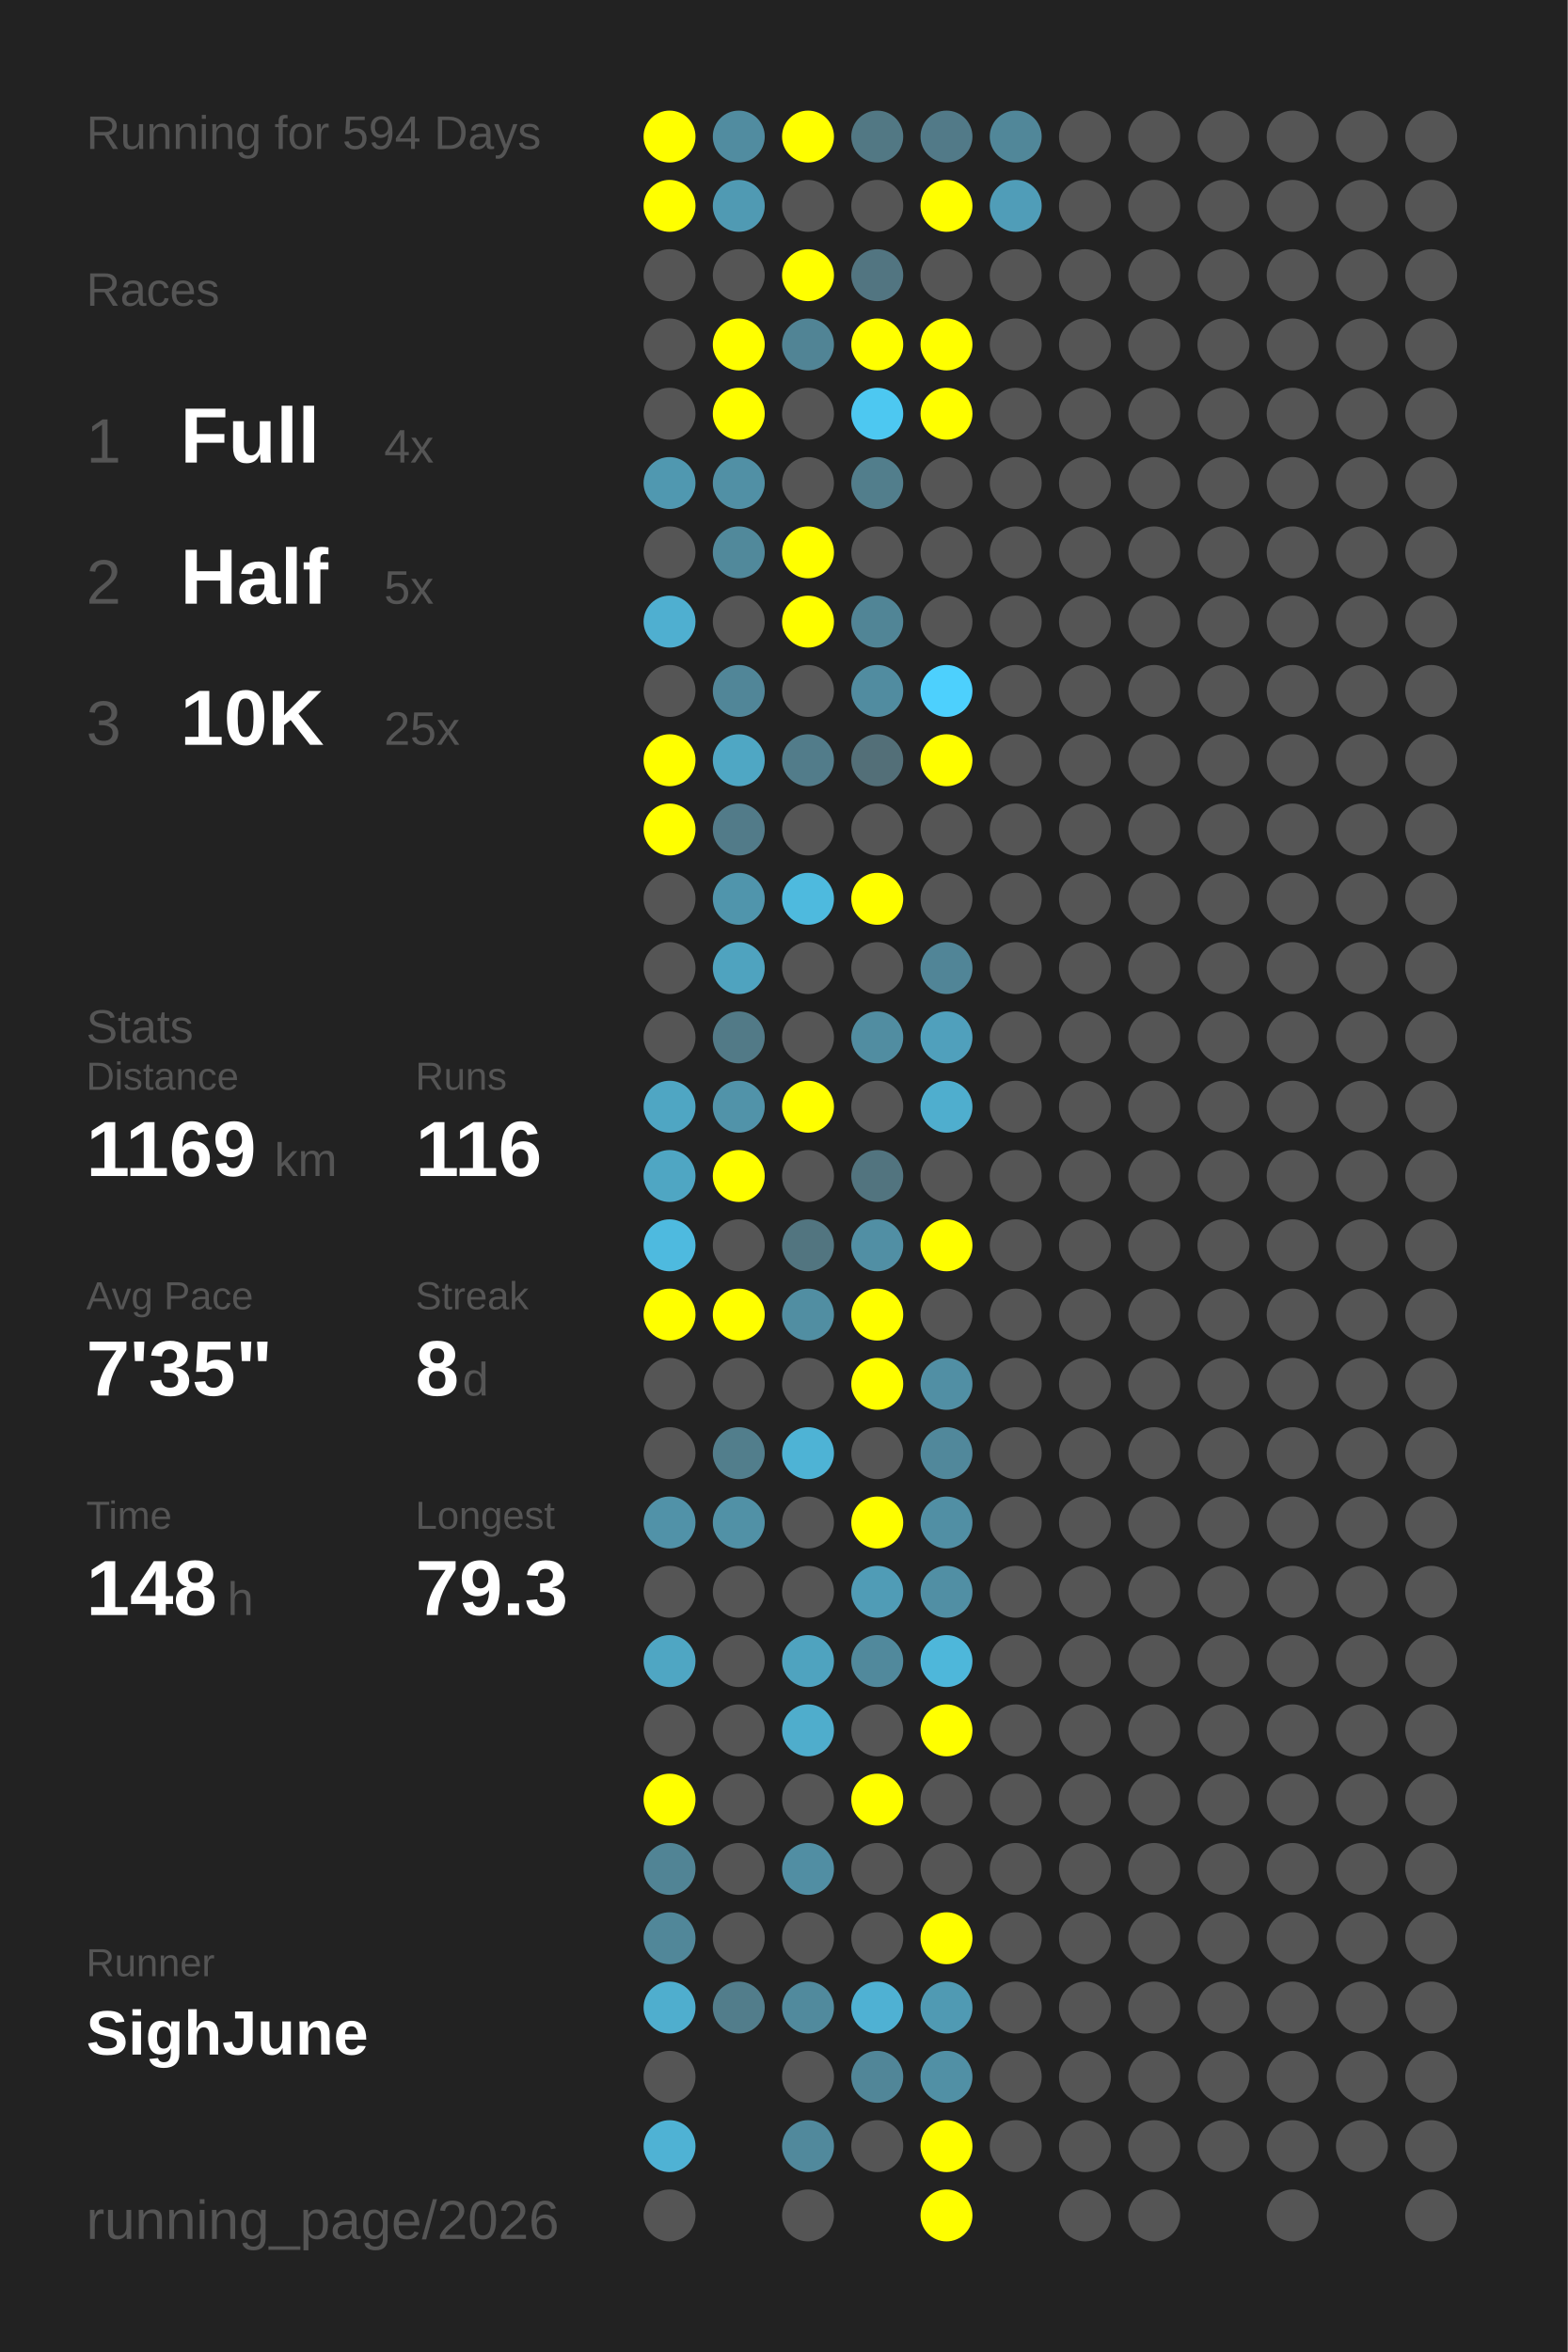
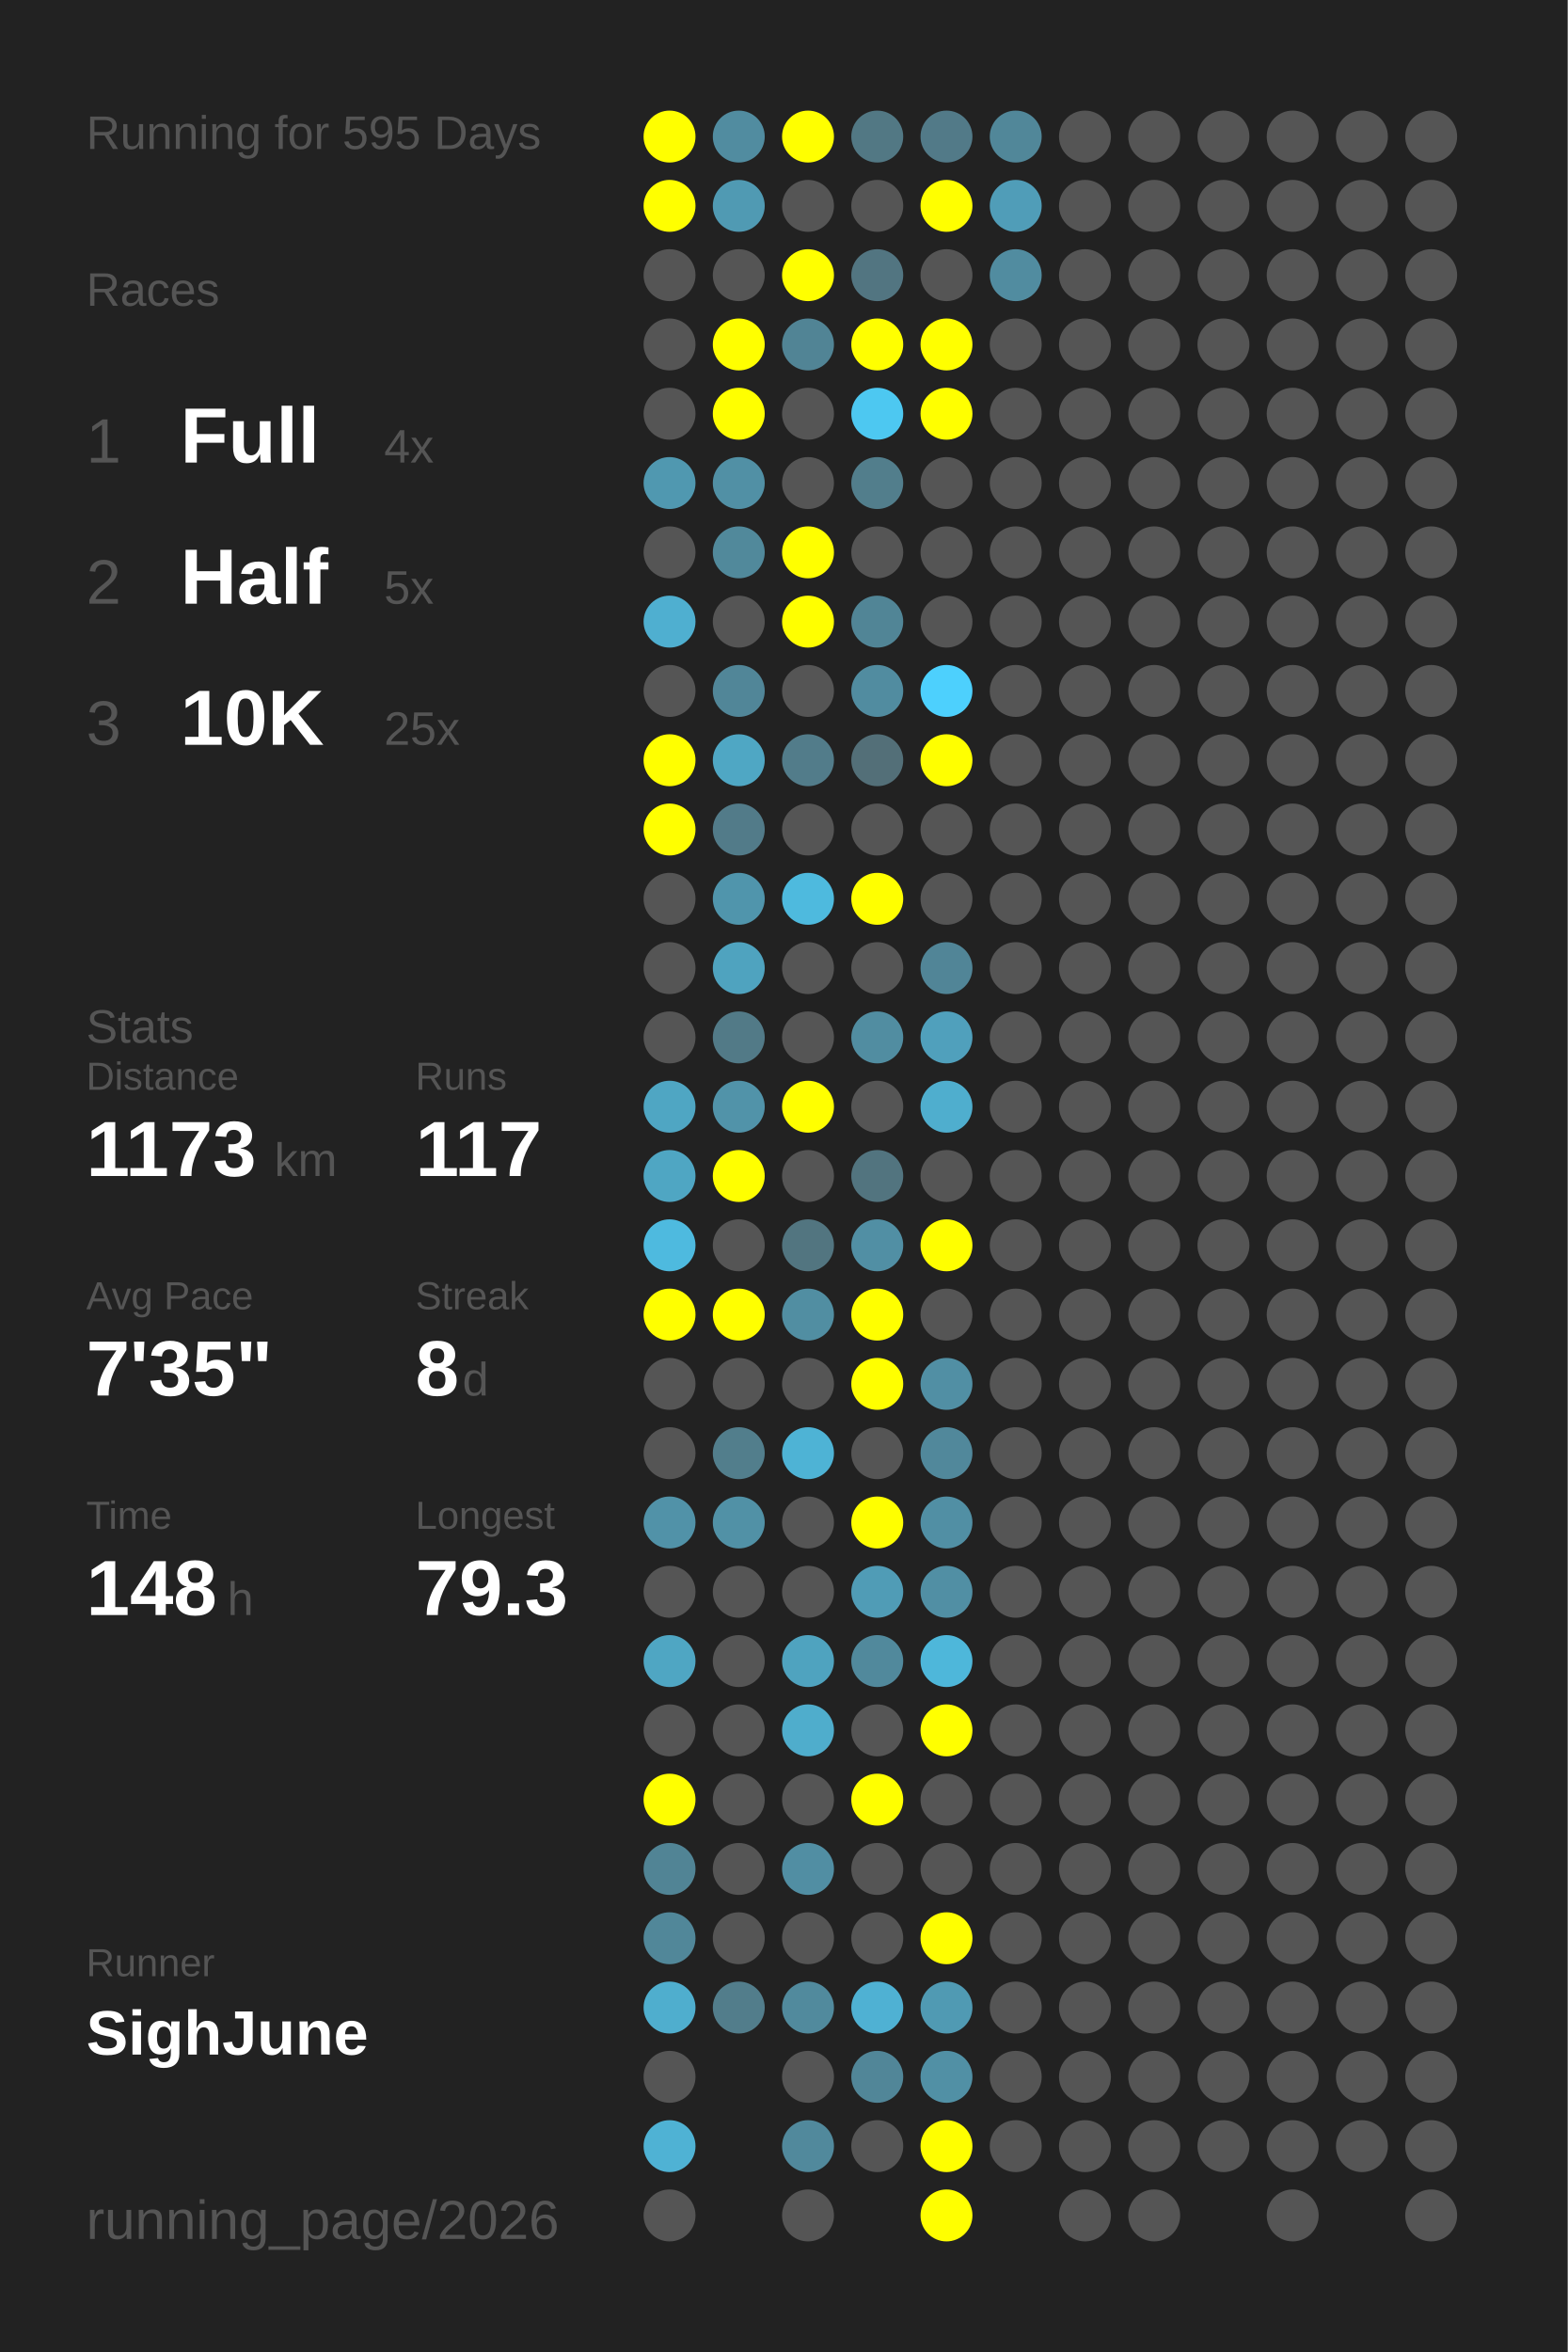
<svg xmlns="http://www.w3.org/2000/svg" baseProfile="full" height="300mm" version="1.1" viewBox="0,0,200,300" width="200mm">
  <defs />
  <rect fill="#222222" height="300" width="200" x="0" y="0" />
-   <text fill="#555555" style="font-size:6px; font-family:Arial;" x="11" y="19">Running for 594 Days</text>
+   <text fill="#555555" style="font-size:6px; font-family:Arial;" x="11" y="19">Running for 595 Days</text>
  <text fill="#555555" style="font-size:6px; font-family:Arial;" x="11" y="39">Races</text>
  <text fill="#555555" style="font-size:8px; font-family:Arial;" x="11" y="59">1</text>
  <text fill="#FFFFFF" style="font-size:10px; font-family:Arial; font-weight:bold;" x="23" y="59">Full</text>
  <text fill="#555555" style="font-size:6px; font-family:Arial;" x="49" y="59">4x</text>
  <text fill="#555555" style="font-size:8px; font-family:Arial;" x="11" y="77">2</text>
  <text fill="#FFFFFF" style="font-size:10px; font-family:Arial; font-weight:bold;" x="23" y="77">Half</text>
  <text fill="#555555" style="font-size:6px; font-family:Arial;" x="49" y="77">5x</text>
  <text fill="#555555" style="font-size:8px; font-family:Arial;" x="11" y="95">3</text>
  <text fill="#FFFFFF" style="font-size:10px; font-family:Arial; font-weight:bold;" x="23" y="95">10K</text>
  <text fill="#555555" style="font-size:6px; font-family:Arial;" x="49" y="95">25x</text>
  <text fill="#555555" style="font-size:6px; font-family:Arial;" x="11" y="133">Stats</text>
  <text fill="#555555" style="font-size:5px; font-family:Arial;" x="11" y="139">Distance</text>
-   <text fill="#FFFFFF" style="font-size:10px; font-family:Arial; font-weight:bold;" x="11" y="150">1169</text>
+   <text fill="#FFFFFF" style="font-size:10px; font-family:Arial; font-weight:bold;" x="11" y="150">1173</text>
  <text fill="#555555" style="font-size:6px; font-family:Arial;" x="35" y="150">km</text>
  <text fill="#555555" style="font-size:5px; font-family:Arial;" x="53" y="139">Runs</text>
-   <text fill="#FFFFFF" style="font-size:10px; font-family:Arial; font-weight:bold;" x="53" y="150">116</text>
+   <text fill="#FFFFFF" style="font-size:10px; font-family:Arial; font-weight:bold;" x="53" y="150">117</text>
  <text fill="#555555" style="font-size:5px; font-family:Arial;" x="11" y="167">Avg Pace</text>
  <text fill="#FFFFFF" style="font-size:10px; font-family:Arial; font-weight:bold;" x="11" y="178">7'35"</text>
  <text fill="#555555" style="font-size:5px; font-family:Arial;" x="53" y="167">Streak</text>
  <text fill="#FFFFFF" style="font-size:10px; font-family:Arial; font-weight:bold;" x="53" y="178">8</text>
  <text fill="#555555" style="font-size:6px; font-family:Arial;" x="59" y="178">d</text>
  <text fill="#555555" style="font-size:5px; font-family:Arial;" x="11" y="195">Time</text>
  <text fill="#FFFFFF" style="font-size:10px; font-family:Arial; font-weight:bold;" x="11" y="206">148</text>
  <text fill="#555555" style="font-size:6px; font-family:Arial;" x="29" y="206">h</text>
  <text fill="#555555" style="font-size:5px; font-family:Arial;" x="53" y="195">Longest</text>
  <text fill="#FFFFFF" style="font-size:10px; font-family:Arial; font-weight:bold;" x="53" y="206">79.3</text>
  <text fill="#555555" style="font-size:5px; font-family:Arial;" x="11" y="252.065">Runner</text>
  <text fill="#FFFFFF" style="font-size:8px; font-family:Arial; font-weight:bold;" x="11" y="262.065">SighJune</text>
  <text fill="#555555" style="font-size:7px; font-family:Arial;" x="11" y="285.581">running_page/2026</text>
  <circle cx="85.417" cy="17.419" fill="#FFFF00" r="3.312" />
  <circle cx="85.417" cy="26.258" fill="#FFFF00" r="3.312" />
  <circle cx="85.417" cy="35.097" fill="#555555" r="3.312" />
  <circle cx="85.417" cy="43.935" fill="#555555" r="3.312" />
  <circle cx="85.417" cy="52.774" fill="#555555" r="3.312" />
  <circle cx="85.417" cy="61.613" fill="#5098b0" r="3.312" />
  <circle cx="85.417" cy="70.452" fill="#555555" r="3.312" />
  <circle cx="85.417" cy="79.29" fill="#4fafd0" r="3.312" />
  <circle cx="85.417" cy="88.129" fill="#555555" r="3.312" />
  <circle cx="85.417" cy="96.968" fill="#FFFF00" r="3.312" />
  <circle cx="85.417" cy="105.806" fill="#FFFF00" r="3.312" />
  <circle cx="85.417" cy="114.645" fill="#555555" r="3.312" />
  <circle cx="85.417" cy="123.484" fill="#555555" r="3.312" />
  <circle cx="85.417" cy="132.323" fill="#555555" r="3.312" />
  <circle cx="85.417" cy="141.161" fill="#4fa6c3" r="3.312" />
  <circle cx="85.417" cy="150" fill="#4fa6c3" r="3.312" />
  <circle cx="85.417" cy="158.839" fill="#4ebadf" r="3.312" />
  <circle cx="85.417" cy="167.677" fill="#FFFF00" r="3.312" />
  <circle cx="85.417" cy="176.516" fill="#555555" r="3.312" />
  <circle cx="85.417" cy="185.355" fill="#555555" r="3.312" />
  <circle cx="85.417" cy="194.194" fill="#5192a8" r="3.312" />
  <circle cx="85.417" cy="203.032" fill="#555555" r="3.312" />
  <circle cx="85.417" cy="211.871" fill="#4fa6c3" r="3.312" />
  <circle cx="85.417" cy="220.71" fill="#555555" r="3.312" />
  <circle cx="85.417" cy="229.548" fill="#FFFF00" r="3.312" />
  <circle cx="85.417" cy="238.387" fill="#518495" r="3.312" />
  <circle cx="85.417" cy="247.226" fill="#518799" r="3.312" />
  <circle cx="85.417" cy="256.065" fill="#4faece" r="3.312" />
  <circle cx="85.417" cy="264.903" fill="#555555" r="3.312" />
  <circle cx="85.417" cy="273.742" fill="#4fb2d4" r="3.312" />
  <circle cx="85.417" cy="282.581" fill="#555555" r="3.312" />
  <circle cx="94.25" cy="17.419" fill="#518ca0" r="3.312" />
  <circle cx="94.25" cy="26.258" fill="#509ab3" r="3.312" />
  <circle cx="94.25" cy="35.097" fill="#555555" r="3.312" />
  <circle cx="94.25" cy="43.935" fill="#FFFF00" r="3.312" />
  <circle cx="94.25" cy="52.774" fill="#FFFF00" r="3.312" />
  <circle cx="94.25" cy="61.613" fill="#5190a5" r="3.312" />
  <circle cx="94.25" cy="70.452" fill="#51899b" r="3.312" />
  <circle cx="94.25" cy="79.29" fill="#555555" r="3.312" />
  <circle cx="94.25" cy="88.129" fill="#518698" r="3.312" />
  <circle cx="94.25" cy="96.968" fill="#4fa7c4" r="3.312" />
  <circle cx="94.25" cy="105.806" fill="#527b89" r="3.312" />
  <circle cx="94.25" cy="114.645" fill="#5095ac" r="3.312" />
  <circle cx="94.25" cy="123.484" fill="#4fa3bf" r="3.312" />
  <circle cx="94.25" cy="132.323" fill="#527a87" r="3.312" />
  <circle cx="94.25" cy="141.161" fill="#5193a9" r="3.312" />
  <circle cx="94.25" cy="150" fill="#FFFF00" r="3.312" />
  <circle cx="94.25" cy="158.839" fill="#555555" r="3.312" />
  <circle cx="94.25" cy="167.677" fill="#FFFF00" r="3.312" />
  <circle cx="94.25" cy="176.516" fill="#555555" r="3.312" />
  <circle cx="94.25" cy="185.355" fill="#527e8c" r="3.312" />
  <circle cx="94.25" cy="194.194" fill="#5191a6" r="3.312" />
  <circle cx="94.25" cy="203.032" fill="#555555" r="3.312" />
  <circle cx="94.25" cy="211.871" fill="#555555" r="3.312" />
  <circle cx="94.25" cy="220.71" fill="#555555" r="3.312" />
  <circle cx="94.25" cy="229.548" fill="#555555" r="3.312" />
  <circle cx="94.25" cy="238.387" fill="#555555" r="3.312" />
  <circle cx="94.25" cy="247.226" fill="#555555" r="3.312" />
  <circle cx="94.25" cy="256.065" fill="#527d8b" r="3.312" />
  <circle cx="103.083" cy="17.419" fill="#FFFF00" r="3.312" />
  <circle cx="103.083" cy="26.258" fill="#555555" r="3.312" />
  <circle cx="103.083" cy="35.097" fill="#FFFF00" r="3.312" />
  <circle cx="103.083" cy="43.935" fill="#518495" r="3.312" />
  <circle cx="103.083" cy="52.774" fill="#555555" r="3.312" />
  <circle cx="103.083" cy="61.613" fill="#555555" r="3.312" />
  <circle cx="103.083" cy="70.452" fill="#FFFF00" r="3.312" />
  <circle cx="103.083" cy="79.29" fill="#FFFF00" r="3.312" />
  <circle cx="103.083" cy="88.129" fill="#555555" r="3.312" />
  <circle cx="103.083" cy="96.968" fill="#527c8a" r="3.312" />
  <circle cx="103.083" cy="105.806" fill="#555555" r="3.312" />
  <circle cx="103.083" cy="114.645" fill="#4ebade" r="3.312" />
  <circle cx="103.083" cy="123.484" fill="#555555" r="3.312" />
  <circle cx="103.083" cy="132.323" fill="#555555" r="3.312" />
  <circle cx="103.083" cy="141.161" fill="#FFFF00" r="3.312" />
  <circle cx="103.083" cy="150" fill="#555555" r="3.312" />
  <circle cx="103.083" cy="158.839" fill="#527580" r="3.312" />
  <circle cx="103.083" cy="167.677" fill="#518ea2" r="3.312" />
  <circle cx="103.083" cy="176.516" fill="#555555" r="3.312" />
  <circle cx="103.083" cy="185.355" fill="#4eb3d5" r="3.312" />
  <circle cx="103.083" cy="194.194" fill="#555555" r="3.312" />
  <circle cx="103.083" cy="203.032" fill="#555555" r="3.312" />
  <circle cx="103.083" cy="211.871" fill="#4fa3bf" r="3.312" />
  <circle cx="103.083" cy="220.71" fill="#4fadcc" r="3.312" />
  <circle cx="103.083" cy="229.548" fill="#555555" r="3.312" />
  <circle cx="103.083" cy="238.387" fill="#518ea3" r="3.312" />
  <circle cx="103.083" cy="247.226" fill="#555555" r="3.312" />
  <circle cx="103.083" cy="256.065" fill="#518a9d" r="3.312" />
  <circle cx="103.083" cy="264.903" fill="#555555" r="3.312" />
  <circle cx="103.083" cy="273.742" fill="#51899c" r="3.312" />
  <circle cx="103.083" cy="282.581" fill="#555555" r="3.312" />
  <circle cx="111.917" cy="17.419" fill="#527884" r="3.312" />
  <circle cx="111.917" cy="26.258" fill="#555555" r="3.312" />
  <circle cx="111.917" cy="35.097" fill="#527581" r="3.312" />
  <circle cx="111.917" cy="43.935" fill="#FFFF00" r="3.312" />
  <circle cx="111.917" cy="52.774" fill="#4dc8f1" r="3.312" />
  <circle cx="111.917" cy="61.613" fill="#527e8c" r="3.312" />
  <circle cx="111.917" cy="70.452" fill="#555555" r="3.312" />
  <circle cx="111.917" cy="79.29" fill="#518596" r="3.312" />
  <circle cx="111.917" cy="88.129" fill="#518ca0" r="3.312" />
  <circle cx="111.917" cy="96.968" fill="#536f78" r="3.312" />
  <circle cx="111.917" cy="105.806" fill="#555555" r="3.312" />
  <circle cx="111.917" cy="114.645" fill="#FFFF00" r="3.312" />
  <circle cx="111.917" cy="123.484" fill="#555555" r="3.312" />
  <circle cx="111.917" cy="132.323" fill="#518da1" r="3.312" />
  <circle cx="111.917" cy="141.161" fill="#555555" r="3.312" />
  <circle cx="111.917" cy="150" fill="#52747f" r="3.312" />
  <circle cx="111.917" cy="158.839" fill="#518fa4" r="3.312" />
  <circle cx="111.917" cy="167.677" fill="#FFFF00" r="3.312" />
  <circle cx="111.917" cy="176.516" fill="#FFFF00" r="3.312" />
  <circle cx="111.917" cy="185.355" fill="#555555" r="3.312" />
  <circle cx="111.917" cy="194.194" fill="#FFFF00" r="3.312" />
  <circle cx="111.917" cy="203.032" fill="#509cb6" r="3.312" />
  <circle cx="111.917" cy="211.871" fill="#51899c" r="3.312" />
  <circle cx="111.917" cy="220.71" fill="#555555" r="3.312" />
  <circle cx="111.917" cy="229.548" fill="#FFFF00" r="3.312" />
  <circle cx="111.917" cy="238.387" fill="#555555" r="3.312" />
  <circle cx="111.917" cy="247.226" fill="#555555" r="3.312" />
  <circle cx="111.917" cy="256.065" fill="#4fb1d3" r="3.312" />
  <circle cx="111.917" cy="264.903" fill="#518698" r="3.312" />
  <circle cx="111.917" cy="273.742" fill="#555555" r="3.312" />
  <circle cx="120.75" cy="17.419" fill="#527a88" r="3.312" />
  <circle cx="120.75" cy="26.258" fill="#FFFF00" r="3.312" />
  <circle cx="120.75" cy="35.097" fill="#555555" r="3.312" />
  <circle cx="120.75" cy="43.935" fill="#FFFF00" r="3.312" />
  <circle cx="120.75" cy="52.774" fill="#FFFF00" r="3.312" />
  <circle cx="120.75" cy="61.613" fill="#555555" r="3.312" />
  <circle cx="120.75" cy="70.452" fill="#555555" r="3.312" />
  <circle cx="120.75" cy="79.29" fill="#555555" r="3.312" />
  <circle cx="120.75" cy="88.129" fill="#4dd0fd" r="3.312" />
  <circle cx="120.75" cy="96.968" fill="#FFFF00" r="3.312" />
  <circle cx="120.75" cy="105.806" fill="#555555" r="3.312" />
  <circle cx="120.75" cy="114.645" fill="#555555" r="3.312" />
  <circle cx="120.75" cy="123.484" fill="#518597" r="3.312" />
  <circle cx="120.75" cy="132.323" fill="#50a0bc" r="3.312" />
  <circle cx="120.75" cy="141.161" fill="#4faece" r="3.312" />
  <circle cx="120.75" cy="150" fill="#555555" r="3.312" />
  <circle cx="120.75" cy="158.839" fill="#FFFF00" r="3.312" />
  <circle cx="120.75" cy="167.677" fill="#555555" r="3.312" />
  <circle cx="120.75" cy="176.516" fill="#518fa4" r="3.312" />
  <circle cx="120.75" cy="185.355" fill="#51889b" r="3.312" />
  <circle cx="120.75" cy="194.194" fill="#518fa4" r="3.312" />
  <circle cx="120.75" cy="203.032" fill="#518fa4" r="3.312" />
  <circle cx="120.75" cy="211.871" fill="#4eb7da" r="3.312" />
  <circle cx="120.75" cy="220.71" fill="#FFFF00" r="3.312" />
  <circle cx="120.75" cy="229.548" fill="#555555" r="3.312" />
  <circle cx="120.75" cy="238.387" fill="#555555" r="3.312" />
  <circle cx="120.75" cy="247.226" fill="#FFFF00" r="3.312" />
  <circle cx="120.75" cy="256.065" fill="#509ab3" r="3.312" />
  <circle cx="120.75" cy="264.903" fill="#5190a5" r="3.312" />
  <circle cx="120.75" cy="273.742" fill="#FFFF00" r="3.312" />
  <circle cx="120.75" cy="282.581" fill="#FFFF00" r="3.312" />
  <circle cx="129.583" cy="17.419" fill="#518799" r="3.312" />
  <circle cx="129.583" cy="26.258" fill="#509db8" r="3.312" />
-   <circle cx="129.583" cy="35.097" fill="#555555" r="3.312" />
+   <circle cx="129.583" cy="35.097" fill="#518ca0" r="3.312" />
  <circle cx="129.583" cy="43.935" fill="#555555" r="3.312" />
  <circle cx="129.583" cy="52.774" fill="#555555" r="3.312" />
  <circle cx="129.583" cy="61.613" fill="#555555" r="3.312" />
  <circle cx="129.583" cy="70.452" fill="#555555" r="3.312" />
  <circle cx="129.583" cy="79.29" fill="#555555" r="3.312" />
  <circle cx="129.583" cy="88.129" fill="#555555" r="3.312" />
  <circle cx="129.583" cy="96.968" fill="#555555" r="3.312" />
  <circle cx="129.583" cy="105.806" fill="#555555" r="3.312" />
  <circle cx="129.583" cy="114.645" fill="#555555" r="3.312" />
  <circle cx="129.583" cy="123.484" fill="#555555" r="3.312" />
  <circle cx="129.583" cy="132.323" fill="#555555" r="3.312" />
  <circle cx="129.583" cy="141.161" fill="#555555" r="3.312" />
  <circle cx="129.583" cy="150" fill="#555555" r="3.312" />
  <circle cx="129.583" cy="158.839" fill="#555555" r="3.312" />
  <circle cx="129.583" cy="167.677" fill="#555555" r="3.312" />
  <circle cx="129.583" cy="176.516" fill="#555555" r="3.312" />
  <circle cx="129.583" cy="185.355" fill="#555555" r="3.312" />
  <circle cx="129.583" cy="194.194" fill="#555555" r="3.312" />
  <circle cx="129.583" cy="203.032" fill="#555555" r="3.312" />
  <circle cx="129.583" cy="211.871" fill="#555555" r="3.312" />
  <circle cx="129.583" cy="220.71" fill="#555555" r="3.312" />
  <circle cx="129.583" cy="229.548" fill="#555555" r="3.312" />
  <circle cx="129.583" cy="238.387" fill="#555555" r="3.312" />
  <circle cx="129.583" cy="247.226" fill="#555555" r="3.312" />
  <circle cx="129.583" cy="256.065" fill="#555555" r="3.312" />
  <circle cx="129.583" cy="264.903" fill="#555555" r="3.312" />
  <circle cx="129.583" cy="273.742" fill="#555555" r="3.312" />
  <circle cx="138.417" cy="17.419" fill="#555555" r="3.312" />
  <circle cx="138.417" cy="26.258" fill="#555555" r="3.312" />
  <circle cx="138.417" cy="35.097" fill="#555555" r="3.312" />
  <circle cx="138.417" cy="43.935" fill="#555555" r="3.312" />
  <circle cx="138.417" cy="52.774" fill="#555555" r="3.312" />
  <circle cx="138.417" cy="61.613" fill="#555555" r="3.312" />
  <circle cx="138.417" cy="70.452" fill="#555555" r="3.312" />
  <circle cx="138.417" cy="79.29" fill="#555555" r="3.312" />
  <circle cx="138.417" cy="88.129" fill="#555555" r="3.312" />
  <circle cx="138.417" cy="96.968" fill="#555555" r="3.312" />
  <circle cx="138.417" cy="105.806" fill="#555555" r="3.312" />
  <circle cx="138.417" cy="114.645" fill="#555555" r="3.312" />
  <circle cx="138.417" cy="123.484" fill="#555555" r="3.312" />
  <circle cx="138.417" cy="132.323" fill="#555555" r="3.312" />
  <circle cx="138.417" cy="141.161" fill="#555555" r="3.312" />
  <circle cx="138.417" cy="150" fill="#555555" r="3.312" />
  <circle cx="138.417" cy="158.839" fill="#555555" r="3.312" />
  <circle cx="138.417" cy="167.677" fill="#555555" r="3.312" />
  <circle cx="138.417" cy="176.516" fill="#555555" r="3.312" />
  <circle cx="138.417" cy="185.355" fill="#555555" r="3.312" />
  <circle cx="138.417" cy="194.194" fill="#555555" r="3.312" />
  <circle cx="138.417" cy="203.032" fill="#555555" r="3.312" />
  <circle cx="138.417" cy="211.871" fill="#555555" r="3.312" />
  <circle cx="138.417" cy="220.71" fill="#555555" r="3.312" />
  <circle cx="138.417" cy="229.548" fill="#555555" r="3.312" />
  <circle cx="138.417" cy="238.387" fill="#555555" r="3.312" />
  <circle cx="138.417" cy="247.226" fill="#555555" r="3.312" />
  <circle cx="138.417" cy="256.065" fill="#555555" r="3.312" />
  <circle cx="138.417" cy="264.903" fill="#555555" r="3.312" />
  <circle cx="138.417" cy="273.742" fill="#555555" r="3.312" />
  <circle cx="138.417" cy="282.581" fill="#555555" r="3.312" />
  <circle cx="147.25" cy="17.419" fill="#555555" r="3.312" />
  <circle cx="147.25" cy="26.258" fill="#555555" r="3.312" />
  <circle cx="147.25" cy="35.097" fill="#555555" r="3.312" />
  <circle cx="147.25" cy="43.935" fill="#555555" r="3.312" />
  <circle cx="147.25" cy="52.774" fill="#555555" r="3.312" />
  <circle cx="147.25" cy="61.613" fill="#555555" r="3.312" />
  <circle cx="147.25" cy="70.452" fill="#555555" r="3.312" />
  <circle cx="147.25" cy="79.29" fill="#555555" r="3.312" />
  <circle cx="147.25" cy="88.129" fill="#555555" r="3.312" />
  <circle cx="147.25" cy="96.968" fill="#555555" r="3.312" />
  <circle cx="147.25" cy="105.806" fill="#555555" r="3.312" />
  <circle cx="147.25" cy="114.645" fill="#555555" r="3.312" />
  <circle cx="147.25" cy="123.484" fill="#555555" r="3.312" />
  <circle cx="147.25" cy="132.323" fill="#555555" r="3.312" />
  <circle cx="147.25" cy="141.161" fill="#555555" r="3.312" />
  <circle cx="147.25" cy="150" fill="#555555" r="3.312" />
  <circle cx="147.25" cy="158.839" fill="#555555" r="3.312" />
  <circle cx="147.25" cy="167.677" fill="#555555" r="3.312" />
  <circle cx="147.25" cy="176.516" fill="#555555" r="3.312" />
  <circle cx="147.25" cy="185.355" fill="#555555" r="3.312" />
  <circle cx="147.25" cy="194.194" fill="#555555" r="3.312" />
  <circle cx="147.25" cy="203.032" fill="#555555" r="3.312" />
  <circle cx="147.25" cy="211.871" fill="#555555" r="3.312" />
  <circle cx="147.25" cy="220.71" fill="#555555" r="3.312" />
  <circle cx="147.25" cy="229.548" fill="#555555" r="3.312" />
  <circle cx="147.25" cy="238.387" fill="#555555" r="3.312" />
  <circle cx="147.25" cy="247.226" fill="#555555" r="3.312" />
  <circle cx="147.25" cy="256.065" fill="#555555" r="3.312" />
  <circle cx="147.25" cy="264.903" fill="#555555" r="3.312" />
  <circle cx="147.25" cy="273.742" fill="#555555" r="3.312" />
  <circle cx="147.25" cy="282.581" fill="#555555" r="3.312" />
  <circle cx="156.083" cy="17.419" fill="#555555" r="3.312" />
  <circle cx="156.083" cy="26.258" fill="#555555" r="3.312" />
  <circle cx="156.083" cy="35.097" fill="#555555" r="3.312" />
  <circle cx="156.083" cy="43.935" fill="#555555" r="3.312" />
  <circle cx="156.083" cy="52.774" fill="#555555" r="3.312" />
  <circle cx="156.083" cy="61.613" fill="#555555" r="3.312" />
  <circle cx="156.083" cy="70.452" fill="#555555" r="3.312" />
  <circle cx="156.083" cy="79.29" fill="#555555" r="3.312" />
  <circle cx="156.083" cy="88.129" fill="#555555" r="3.312" />
  <circle cx="156.083" cy="96.968" fill="#555555" r="3.312" />
  <circle cx="156.083" cy="105.806" fill="#555555" r="3.312" />
  <circle cx="156.083" cy="114.645" fill="#555555" r="3.312" />
  <circle cx="156.083" cy="123.484" fill="#555555" r="3.312" />
  <circle cx="156.083" cy="132.323" fill="#555555" r="3.312" />
  <circle cx="156.083" cy="141.161" fill="#555555" r="3.312" />
  <circle cx="156.083" cy="150" fill="#555555" r="3.312" />
  <circle cx="156.083" cy="158.839" fill="#555555" r="3.312" />
  <circle cx="156.083" cy="167.677" fill="#555555" r="3.312" />
  <circle cx="156.083" cy="176.516" fill="#555555" r="3.312" />
  <circle cx="156.083" cy="185.355" fill="#555555" r="3.312" />
  <circle cx="156.083" cy="194.194" fill="#555555" r="3.312" />
  <circle cx="156.083" cy="203.032" fill="#555555" r="3.312" />
  <circle cx="156.083" cy="211.871" fill="#555555" r="3.312" />
  <circle cx="156.083" cy="220.71" fill="#555555" r="3.312" />
  <circle cx="156.083" cy="229.548" fill="#555555" r="3.312" />
  <circle cx="156.083" cy="238.387" fill="#555555" r="3.312" />
  <circle cx="156.083" cy="247.226" fill="#555555" r="3.312" />
  <circle cx="156.083" cy="256.065" fill="#555555" r="3.312" />
  <circle cx="156.083" cy="264.903" fill="#555555" r="3.312" />
  <circle cx="156.083" cy="273.742" fill="#555555" r="3.312" />
  <circle cx="164.917" cy="17.419" fill="#555555" r="3.312" />
  <circle cx="164.917" cy="26.258" fill="#555555" r="3.312" />
  <circle cx="164.917" cy="35.097" fill="#555555" r="3.312" />
  <circle cx="164.917" cy="43.935" fill="#555555" r="3.312" />
  <circle cx="164.917" cy="52.774" fill="#555555" r="3.312" />
  <circle cx="164.917" cy="61.613" fill="#555555" r="3.312" />
  <circle cx="164.917" cy="70.452" fill="#555555" r="3.312" />
  <circle cx="164.917" cy="79.29" fill="#555555" r="3.312" />
  <circle cx="164.917" cy="88.129" fill="#555555" r="3.312" />
  <circle cx="164.917" cy="96.968" fill="#555555" r="3.312" />
  <circle cx="164.917" cy="105.806" fill="#555555" r="3.312" />
  <circle cx="164.917" cy="114.645" fill="#555555" r="3.312" />
  <circle cx="164.917" cy="123.484" fill="#555555" r="3.312" />
  <circle cx="164.917" cy="132.323" fill="#555555" r="3.312" />
  <circle cx="164.917" cy="141.161" fill="#555555" r="3.312" />
  <circle cx="164.917" cy="150" fill="#555555" r="3.312" />
  <circle cx="164.917" cy="158.839" fill="#555555" r="3.312" />
  <circle cx="164.917" cy="167.677" fill="#555555" r="3.312" />
  <circle cx="164.917" cy="176.516" fill="#555555" r="3.312" />
  <circle cx="164.917" cy="185.355" fill="#555555" r="3.312" />
  <circle cx="164.917" cy="194.194" fill="#555555" r="3.312" />
  <circle cx="164.917" cy="203.032" fill="#555555" r="3.312" />
  <circle cx="164.917" cy="211.871" fill="#555555" r="3.312" />
  <circle cx="164.917" cy="220.71" fill="#555555" r="3.312" />
  <circle cx="164.917" cy="229.548" fill="#555555" r="3.312" />
  <circle cx="164.917" cy="238.387" fill="#555555" r="3.312" />
  <circle cx="164.917" cy="247.226" fill="#555555" r="3.312" />
  <circle cx="164.917" cy="256.065" fill="#555555" r="3.312" />
  <circle cx="164.917" cy="264.903" fill="#555555" r="3.312" />
  <circle cx="164.917" cy="273.742" fill="#555555" r="3.312" />
  <circle cx="164.917" cy="282.581" fill="#555555" r="3.312" />
  <circle cx="173.75" cy="17.419" fill="#555555" r="3.312" />
  <circle cx="173.75" cy="26.258" fill="#555555" r="3.312" />
  <circle cx="173.75" cy="35.097" fill="#555555" r="3.312" />
  <circle cx="173.75" cy="43.935" fill="#555555" r="3.312" />
  <circle cx="173.75" cy="52.774" fill="#555555" r="3.312" />
  <circle cx="173.75" cy="61.613" fill="#555555" r="3.312" />
  <circle cx="173.75" cy="70.452" fill="#555555" r="3.312" />
  <circle cx="173.75" cy="79.29" fill="#555555" r="3.312" />
  <circle cx="173.75" cy="88.129" fill="#555555" r="3.312" />
  <circle cx="173.75" cy="96.968" fill="#555555" r="3.312" />
  <circle cx="173.75" cy="105.806" fill="#555555" r="3.312" />
  <circle cx="173.75" cy="114.645" fill="#555555" r="3.312" />
  <circle cx="173.75" cy="123.484" fill="#555555" r="3.312" />
  <circle cx="173.75" cy="132.323" fill="#555555" r="3.312" />
  <circle cx="173.75" cy="141.161" fill="#555555" r="3.312" />
  <circle cx="173.75" cy="150" fill="#555555" r="3.312" />
  <circle cx="173.75" cy="158.839" fill="#555555" r="3.312" />
  <circle cx="173.75" cy="167.677" fill="#555555" r="3.312" />
  <circle cx="173.75" cy="176.516" fill="#555555" r="3.312" />
  <circle cx="173.75" cy="185.355" fill="#555555" r="3.312" />
  <circle cx="173.75" cy="194.194" fill="#555555" r="3.312" />
  <circle cx="173.75" cy="203.032" fill="#555555" r="3.312" />
  <circle cx="173.75" cy="211.871" fill="#555555" r="3.312" />
  <circle cx="173.75" cy="220.71" fill="#555555" r="3.312" />
  <circle cx="173.75" cy="229.548" fill="#555555" r="3.312" />
  <circle cx="173.75" cy="238.387" fill="#555555" r="3.312" />
  <circle cx="173.75" cy="247.226" fill="#555555" r="3.312" />
  <circle cx="173.75" cy="256.065" fill="#555555" r="3.312" />
  <circle cx="173.75" cy="264.903" fill="#555555" r="3.312" />
  <circle cx="173.75" cy="273.742" fill="#555555" r="3.312" />
  <circle cx="182.583" cy="17.419" fill="#555555" r="3.312" />
  <circle cx="182.583" cy="26.258" fill="#555555" r="3.312" />
  <circle cx="182.583" cy="35.097" fill="#555555" r="3.312" />
  <circle cx="182.583" cy="43.935" fill="#555555" r="3.312" />
  <circle cx="182.583" cy="52.774" fill="#555555" r="3.312" />
  <circle cx="182.583" cy="61.613" fill="#555555" r="3.312" />
  <circle cx="182.583" cy="70.452" fill="#555555" r="3.312" />
  <circle cx="182.583" cy="79.29" fill="#555555" r="3.312" />
  <circle cx="182.583" cy="88.129" fill="#555555" r="3.312" />
  <circle cx="182.583" cy="96.968" fill="#555555" r="3.312" />
  <circle cx="182.583" cy="105.806" fill="#555555" r="3.312" />
  <circle cx="182.583" cy="114.645" fill="#555555" r="3.312" />
  <circle cx="182.583" cy="123.484" fill="#555555" r="3.312" />
  <circle cx="182.583" cy="132.323" fill="#555555" r="3.312" />
  <circle cx="182.583" cy="141.161" fill="#555555" r="3.312" />
  <circle cx="182.583" cy="150" fill="#555555" r="3.312" />
  <circle cx="182.583" cy="158.839" fill="#555555" r="3.312" />
  <circle cx="182.583" cy="167.677" fill="#555555" r="3.312" />
  <circle cx="182.583" cy="176.516" fill="#555555" r="3.312" />
  <circle cx="182.583" cy="185.355" fill="#555555" r="3.312" />
  <circle cx="182.583" cy="194.194" fill="#555555" r="3.312" />
  <circle cx="182.583" cy="203.032" fill="#555555" r="3.312" />
  <circle cx="182.583" cy="211.871" fill="#555555" r="3.312" />
  <circle cx="182.583" cy="220.71" fill="#555555" r="3.312" />
  <circle cx="182.583" cy="229.548" fill="#555555" r="3.312" />
  <circle cx="182.583" cy="238.387" fill="#555555" r="3.312" />
  <circle cx="182.583" cy="247.226" fill="#555555" r="3.312" />
  <circle cx="182.583" cy="256.065" fill="#555555" r="3.312" />
  <circle cx="182.583" cy="264.903" fill="#555555" r="3.312" />
  <circle cx="182.583" cy="273.742" fill="#555555" r="3.312" />
  <circle cx="182.583" cy="282.581" fill="#555555" r="3.312" />
</svg>
